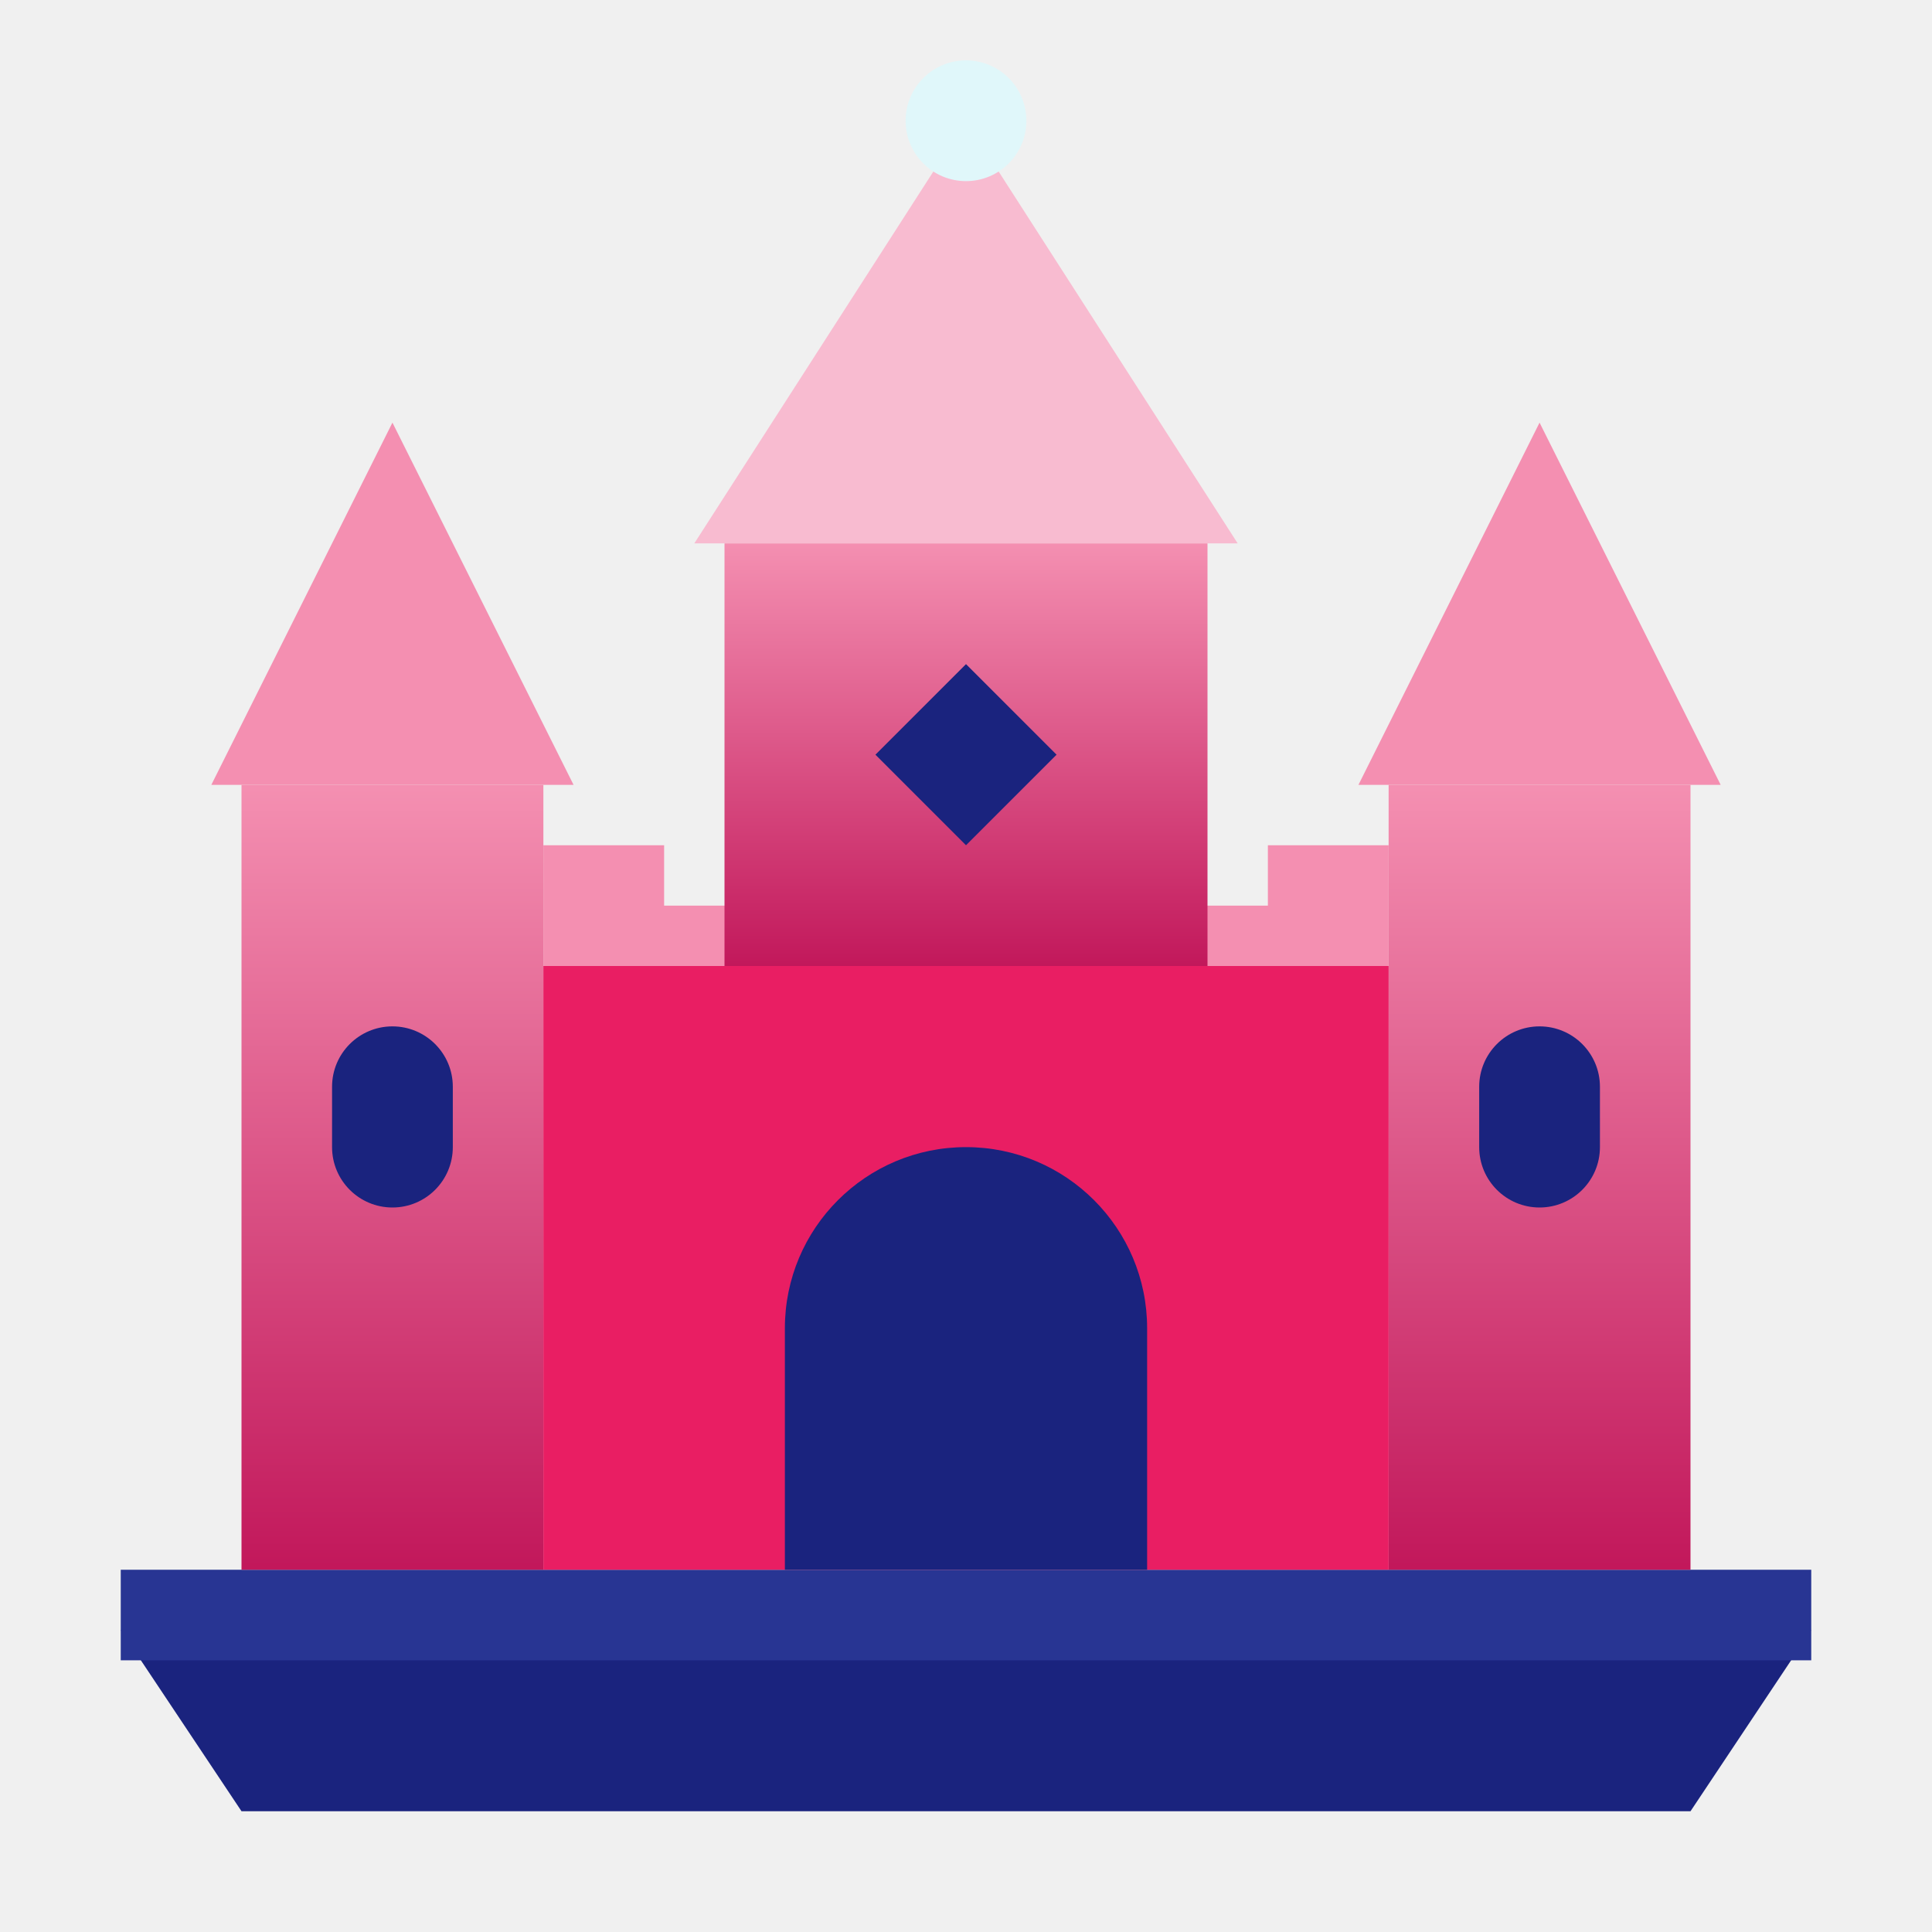
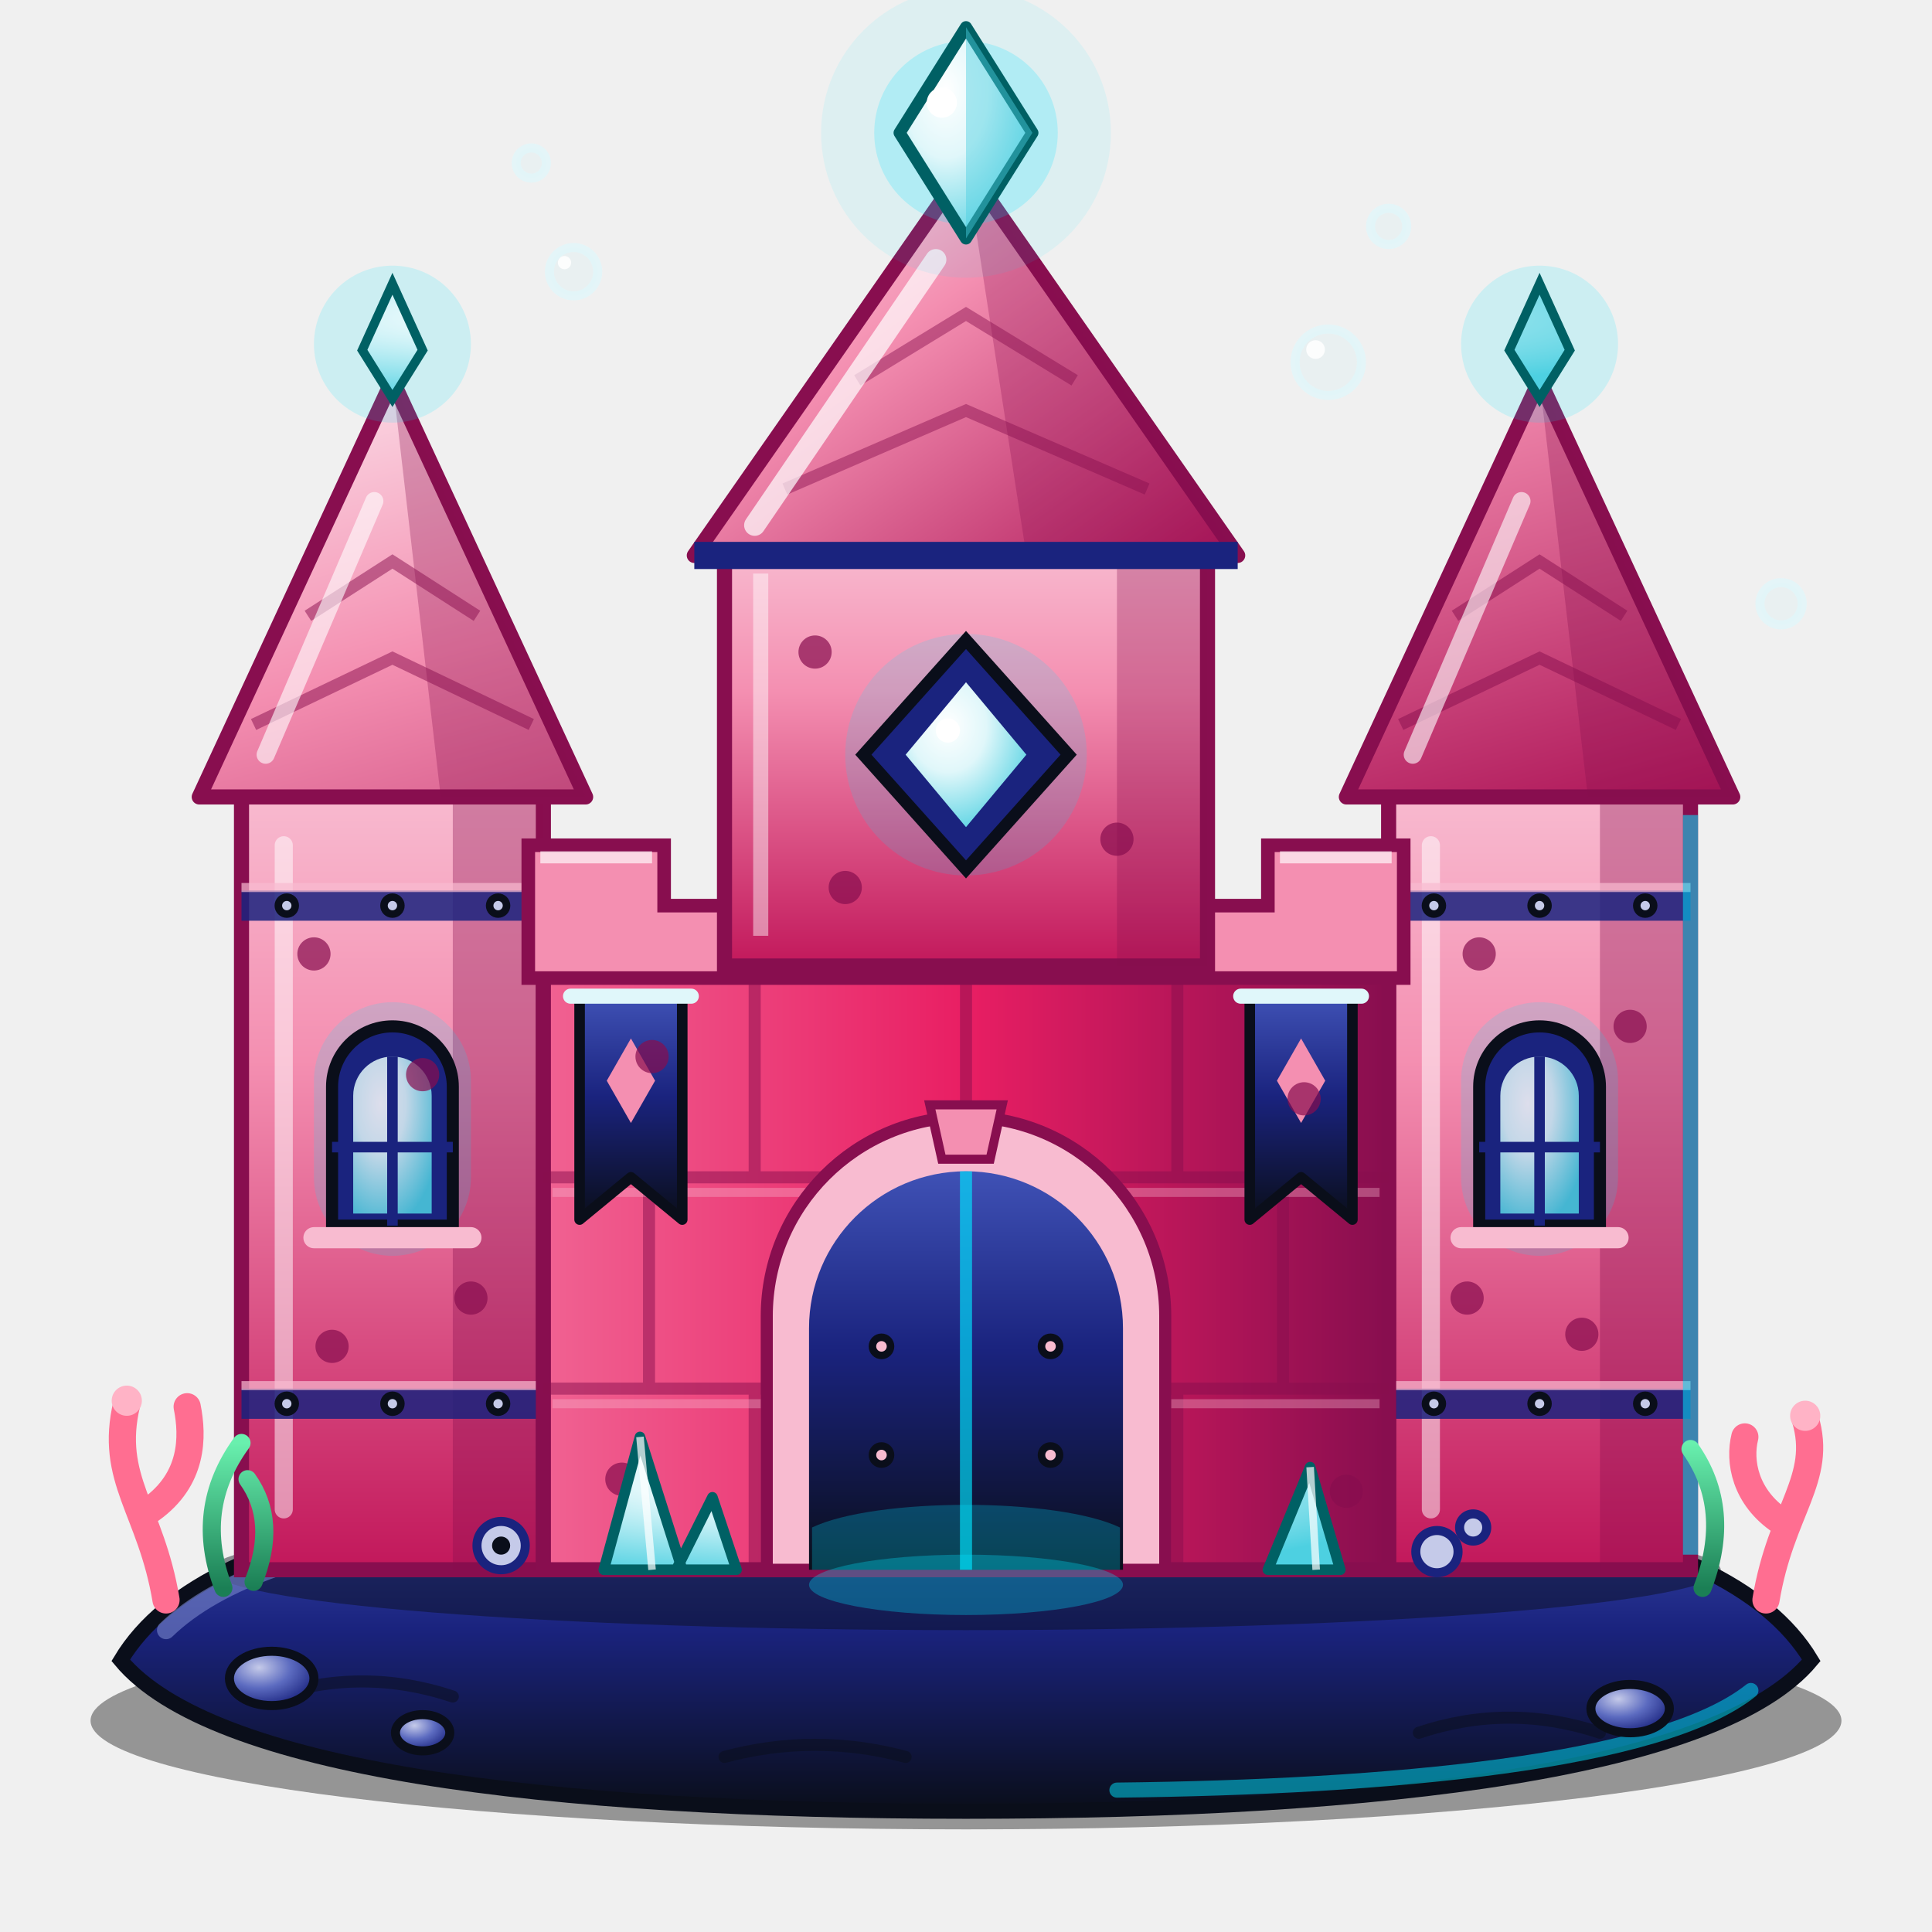
<svg xmlns="http://www.w3.org/2000/svg" viewBox="0 0 64 64">
  <defs>
    <linearGradient id="citadelPink" x1="0" y1="0" x2="0" y2="1">
-       <stop offset="0" stop-color="#F48FB1" />
+       <stop offset="0" stop-color="#F8BBD0" />
+       <stop offset="0.35" stop-color="#F48FB1" />
      <stop offset="1" stop-color="#C2185B" />
    </linearGradient>
+     <linearGradient id="citadelWall" x1="0" y1="0" x2="1" y2="0">
+       <stop offset="0" stop-color="#F06292" />
+       <stop offset="0.5" stop-color="#E91E63" />
+       <stop offset="1" stop-color="#880E4F" />
+     </linearGradient>
+     <linearGradient id="citadelCone" x1="0" y1="0" x2="1" y2="1">
+       <stop offset="0" stop-color="#FCE4EC" />
+       <stop offset="0.4" stop-color="#F48FB1" />
+       <stop offset="1" stop-color="#AD1457" />
+     </linearGradient>
+     <linearGradient id="citadelNavy" x1="0" y1="0" x2="0" y2="1">
+       <stop offset="0" stop-color="#3F51B5" />
+       <stop offset="0.45" stop-color="#1A237E" />
+       <stop offset="1" stop-color="#0A0E1A" />
+     </linearGradient>
+     <radialGradient id="citadelCrystal" cx="0.35" cy="0.3" r="0.8">
+       <stop offset="0" stop-color="#FFFFFF" />
+       <stop offset="0.4" stop-color="#E0F7FA" />
+       <stop offset="1" stop-color="#4DD0E1" />
+     </radialGradient>
+     <linearGradient id="citadelAlgae" x1="0" y1="1" x2="0" y2="0">
+       <stop offset="0" stop-color="#1B7F55" />
+       <stop offset="1" stop-color="#69F0AE" />
+     </linearGradient>
+     <radialGradient id="citadelPeb" cx="0.35" cy="0.3" r="0.75">
+       <stop offset="0" stop-color="#C5CAE9" />
+       <stop offset="0.5" stop-color="#5C6BC0" />
+       <stop offset="1" stop-color="#1A237E" />
+     </radialGradient>
  </defs>
-   <path d="M4 54 H60 L56 60 H8 Z" fill="#1A237E" />
-   <rect x="4" y="52" width="56" height="3" fill="#283593" />
-   <rect x="8" y="26" width="10" height="26" fill="url(#citadelPink)" />
-   <rect x="46" y="26" width="10" height="26" fill="url(#citadelPink)" />
-   <path d="M7 26 L13 14 L19 26 Z M45 26 L51 14 L57 26 Z" fill="#F48FB1" />
-   <rect x="18" y="32" width="28" height="20" fill="#E91E63" />
-   <path d="M18 32 H46 V28 H42 V30 H38 V28 H34 V30 H30 V28 H26 V30 H22 V28 H18 Z" fill="#F48FB1" />
-   <rect x="24" y="18" width="16" height="14" fill="url(#citadelPink)" />
-   <path d="M23 18 L32 4 L41 18 Z" fill="#F8BBD0" />
-   <path d="M26 52 V44 A6 6 0 0 1 38 44 V52 Z" fill="#1A237E" />
-   <path d="M32 22 L35 25 L32 28 L29 25 Z" fill="#1A237E" />
-   <rect x="11" y="34" width="4" height="6" rx="2" fill="#1A237E" />
-   <rect x="49" y="34" width="4" height="6" rx="2" fill="#1A237E" />
-   <circle cx="32" cy="4" r="2" fill="#E0F7FA" />
+   <g>
+     <ellipse cx="32" cy="57" rx="29" ry="3.6" fill="#000000" fill-opacity="0.38" />
+     <path d="M4 55 C7 50 18 49 32 49 C46 49 57 50 60 55 C57 58.6 46 60 32 60 C18 60 7 58.6 4 55 Z" fill="url(#citadelNavy)" stroke="#0A0E1A" stroke-width="0.5" />
+     <ellipse cx="32" cy="52" rx="25" ry="2" fill="#0A0E1A" fill-opacity="0.45" />
+     <path d="M5.5 54 C9 50.6 18 50 30 49.6" fill="none" stroke="#7986CB" stroke-opacity="0.6" stroke-width="0.6" stroke-linecap="round" />
+     <path d="M58 56 C55 58.4 46 59.2 37 59.3" fill="none" stroke="#00E5FF" stroke-opacity="0.5" stroke-width="0.5" stroke-linecap="round" />
+     <path d="M9 56.2 q3 -1 6 0 M47 57.4 q3 -1 6 0 M24 58.2 q3 -0.8 6 0" fill="none" stroke="#0A0E1A" stroke-opacity="0.5" stroke-width="0.4" stroke-linecap="round" />
+     <ellipse cx="9" cy="55.6" rx="1.4" ry="0.9" fill="url(#citadelPeb)" stroke="#0A0E1A" stroke-width="0.3" />
+     <ellipse cx="14" cy="57.4" rx="0.9" ry="0.6" fill="url(#citadelPeb)" stroke="#0A0E1A" stroke-width="0.3" />
+     <ellipse cx="54" cy="56.6" rx="1.3" ry="0.8" fill="url(#citadelPeb)" stroke="#0A0E1A" stroke-width="0.3" />
+   </g>
+   <g>
+     <path d="M8 52 V26 H18 V52 Z M46 52 V26 H56 V52 Z" fill="url(#citadelPink)" stroke="#880E4F" stroke-width="0.5" />
+     <path d="M15 26 H18 V52 H15 Z M53 26 H56 V52 H53 Z" fill="#880E4F" fill-opacity="0.35" />
+     <path d="M9.4 28 V50 M47.4 28 V50" stroke="#FFFFFF" stroke-opacity="0.5" stroke-width="0.6" stroke-linecap="round" />
+     <path d="M8 30 H18 M46 30 H56 M8 46.5 H18 M46 46.5 H56" stroke="#1A237E" stroke-opacity="0.85" stroke-width="1" />
+     <path d="M8 29.4 H18 M46 29.4 H56 M8 45.9 H18 M46 45.9 H56" stroke="#F8BBD0" stroke-opacity="0.7" stroke-width="0.3" />
+     <circle cx="9.5" cy="30" r="0.28" fill="#C5CAE9" stroke="#0A0E1A" stroke-width="0.25" />
+     <circle cx="13" cy="30" r="0.28" fill="#C5CAE9" stroke="#0A0E1A" stroke-width="0.25" />
+     <circle cx="16.5" cy="30" r="0.28" fill="#C5CAE9" stroke="#0A0E1A" stroke-width="0.25" />
+     <circle cx="47.5" cy="30" r="0.28" fill="#C5CAE9" stroke="#0A0E1A" stroke-width="0.25" />
+     <circle cx="51" cy="30" r="0.28" fill="#C5CAE9" stroke="#0A0E1A" stroke-width="0.25" />
+     <circle cx="54.5" cy="30" r="0.28" fill="#C5CAE9" stroke="#0A0E1A" stroke-width="0.25" />
+     <circle cx="9.5" cy="46.5" r="0.28" fill="#C5CAE9" stroke="#0A0E1A" stroke-width="0.25" />
+     <circle cx="13" cy="46.5" r="0.28" fill="#C5CAE9" stroke="#0A0E1A" stroke-width="0.25" />
+     <circle cx="16.5" cy="46.5" r="0.28" fill="#C5CAE9" stroke="#0A0E1A" stroke-width="0.25" />
+     <circle cx="47.5" cy="46.5" r="0.28" fill="#C5CAE9" stroke="#0A0E1A" stroke-width="0.25" />
+     <circle cx="51" cy="46.5" r="0.28" fill="#C5CAE9" stroke="#0A0E1A" stroke-width="0.25" />
+     <circle cx="54.5" cy="46.5" r="0.28" fill="#C5CAE9" stroke="#0A0E1A" stroke-width="0.25" />
+     <path d="M56 27 V51.5" stroke="#00E5FF" stroke-opacity="0.55" stroke-width="0.5" />
+     <rect x="10.4" y="33.2" width="5.2" height="8.4" rx="2.6" fill="#00E5FF" fill-opacity="0.16" />
+     <path d="M11 40.6 V36 A2 2 0 0 1 15 36 V40.6 Z" fill="#1A237E" stroke="#0A0E1A" stroke-width="0.4" />
+     <path d="M11.7 40.2 V36.3 A1.3 1.3 0 0 1 14.3 36.3 V40.2 Z" fill="url(#citadelCrystal)" fill-opacity="0.85" />
+     <path d="M13 35 V40.6 M11 38 H15" stroke="#1A237E" stroke-width="0.35" />
+     <path d="M10.4 41 H15.6" stroke="#F8BBD0" stroke-width="0.7" stroke-linecap="round" />
+     <rect x="48.4" y="33.2" width="5.2" height="8.4" rx="2.6" fill="#00E5FF" fill-opacity="0.16" />
+     <path d="M49 40.6 V36 A2 2 0 0 1 53 36 V40.6 Z" fill="#1A237E" stroke="#0A0E1A" stroke-width="0.4" />
+     <path d="M49.7 40.2 V36.3 A1.3 1.3 0 0 1 52.3 36.3 V40.2 Z" fill="url(#citadelCrystal)" fill-opacity="0.85" />
+     <path d="M51 35 V40.6 M49 38 H53" stroke="#1A237E" stroke-width="0.35" />
+     <path d="M48.4 41 H53.6" stroke="#F8BBD0" stroke-width="0.7" stroke-linecap="round" />
+   </g>
+   <g>
+     <path d="M6.6 26.4 L13 12.6 L19.4 26.4 Z M44.6 26.4 L51 12.6 L57.4 26.4 Z" fill="url(#citadelCone)" stroke="#880E4F" stroke-width="0.5" stroke-linejoin="round" />
+     <path d="M13 12.6 L19.4 26.4 H14.6 Z M51 12.6 L57.4 26.4 H52.6 Z" fill="#880E4F" fill-opacity="0.3" />
+     <path d="M10.2 20.4 L13 18.6 L15.8 20.4 M8.4 24 L13 21.8 L17.6 24 M48.2 20.4 L51 18.6 L53.8 20.4 M46.4 24 L51 21.8 L55.6 24" fill="none" stroke="#880E4F" stroke-opacity="0.5" stroke-width="0.4" />
+     <path d="M8.8 25 L12.4 16.6 M46.8 25 L50.4 16.6" stroke="#FFFFFF" stroke-opacity="0.6" stroke-width="0.6" stroke-linecap="round" />
+     <circle cx="13" cy="11.4" r="2.6" fill="#00E5FF" fill-opacity="0.15" />
+     <circle cx="51" cy="11.4" r="2.6" fill="#00E5FF" fill-opacity="0.15" />
+     <path d="M13 9.4 L14 11.6 L13 13.2 L12 11.6 Z M51 9.4 L52 11.6 L51 13.2 L50 11.6 Z" fill="url(#citadelCrystal)" stroke="#006064" stroke-width="0.3" />
+   </g>
+   <g>
+     <path d="M18 52 V32 H46 V52 Z" fill="url(#citadelWall)" stroke="#880E4F" stroke-width="0.5" />
+     <path d="M18 39 H46 M18 46 H46 M25 32.4 V39 M32 32.4 V39 M39 32.4 V39 M21.5 39 V46 M28.5 39 V46 M35.5 39 V46 M42.5 39 V46 M25 46 V52 M39 46 V52" stroke="#880E4F" stroke-opacity="0.5" stroke-width="0.4" />
+     <path d="M18.3 39.5 H45.7 M18.3 46.5 H45.7" stroke="#F8BBD0" stroke-opacity="0.35" stroke-width="0.3" />
+     <path d="M17.5 32.4 H46.5 V28 H42 V30 H38 V28 H34 V30 H30 V28 H26 V30 H22 V28 H17.5 Z" fill="#F48FB1" stroke="#880E4F" stroke-width="0.45" />
+     <path d="M17.9 28.4 H21.6 M26.4 28.4 H29.6 M34.4 28.4 H37.6 M42.4 28.4 H46.1" stroke="#FFFFFF" stroke-opacity="0.65" stroke-width="0.4" />
+   </g>
+   <g>
+     <path d="M19.2 33 H22.6 V40.4 L20.9 39 L19.2 40.4 Z" fill="url(#citadelNavy)" stroke="#0A0E1A" stroke-width="0.35" stroke-linejoin="round" />
+     <path d="M20.9 34.4 L21.7 35.8 L20.9 37.2 L20.1 35.8 Z" fill="#F48FB1" />
+     <path d="M18.9 33 H22.9" stroke="#E0F7FA" stroke-width="0.5" stroke-linecap="round" />
+     <path d="M41.4 33 H44.8 V40.4 L43.1 39 L41.4 40.4 Z" fill="url(#citadelNavy)" stroke="#0A0E1A" stroke-width="0.35" stroke-linejoin="round" />
+     <path d="M43.1 34.4 L43.9 35.8 L43.1 37.2 L42.3 35.8 Z" fill="#F48FB1" />
+     <path d="M41.1 33 H45.1" stroke="#E0F7FA" stroke-width="0.5" stroke-linecap="round" />
+   </g>
+   <g>
+     <path d="M24 32 V18 H40 V32 Z" fill="url(#citadelPink)" stroke="#880E4F" stroke-width="0.5" />
+     <path d="M37 18 H40 V32 H37 Z" fill="#880E4F" fill-opacity="0.3" />
+     <path d="M25.2 19 V31" stroke="#FFFFFF" stroke-opacity="0.45" stroke-width="0.5" />
+     <path d="M23 18.4 L32 5.5 L41 18.4 Z" fill="url(#citadelCone)" stroke="#880E4F" stroke-width="0.5" stroke-linejoin="round" />
+     <path d="M32 5.5 L41 18.4 H34 Z" fill="#880E4F" fill-opacity="0.28" />
+     <path d="M28.4 12.6 L32 10.4 L35.6 12.6 M26 16.2 L32 13.6 L38 16.2" fill="none" stroke="#880E4F" stroke-opacity="0.45" stroke-width="0.4" />
+     <path d="M25 17.4 L31 8.6" stroke="#FFFFFF" stroke-opacity="0.7" stroke-width="0.7" stroke-linecap="round" />
+     <path d="M23 18.4 H41" stroke="#1A237E" stroke-width="0.9" />
+   </g>
+   <g>
+     <circle cx="32" cy="25" r="4" fill="#00E5FF" fill-opacity="0.15" />
+     <path d="M32 21.2 L35.4 25 L32 28.8 L28.6 25 Z" fill="#1A237E" stroke="#0A0E1A" stroke-width="0.4" />
+     <path d="M32 22.6 L34 25 L32 27.4 L30 25 Z" fill="url(#citadelCrystal)" />
+     <circle cx="31.4" cy="24.2" r="0.4" fill="#FFFFFF" />
+   </g>
+   <g>
+     <circle cx="32" cy="4.4" r="4.8" fill="#00E5FF" fill-opacity="0.08" />
+     <circle cx="32" cy="4.4" r="3.04" fill="#00E5FF" fill-opacity="0.2" />
+     <circle cx="32" cy="4.4" r="1.6" fill="#E0F7FA" />
+     <path d="M32 0.9 L34.2 4.4 L32 7.9 L29.8 4.4 Z" fill="url(#citadelCrystal)" stroke="#006064" stroke-width="0.4" stroke-linejoin="round" />
+     <path d="M32 0.9 L34.2 4.4 L32 7.9 Z" fill="#4DD0E1" fill-opacity="0.45" />
+     <circle cx="31.2" cy="3.4" r="0.5" fill="#FFFFFF" />
+   </g>
+   <g>
+     <circle cx="10.4" cy="31.6" r="0.55" fill="#880E4F" fill-opacity="0.7" />
+     <circle cx="14" cy="35.6" r="0.55" fill="#880E4F" fill-opacity="0.7" />
+     <circle cx="11" cy="44.6" r="0.55" fill="#880E4F" fill-opacity="0.7" />
+     <circle cx="15.6" cy="43" r="0.55" fill="#880E4F" fill-opacity="0.7" />
+     <circle cx="49" cy="31.6" r="0.55" fill="#880E4F" fill-opacity="0.7" />
+     <circle cx="52.4" cy="44.2" r="0.55" fill="#880E4F" fill-opacity="0.7" />
+     <circle cx="48.6" cy="43" r="0.55" fill="#880E4F" fill-opacity="0.7" />
+     <circle cx="54" cy="34" r="0.55" fill="#880E4F" fill-opacity="0.7" />
+     <circle cx="27" cy="21.6" r="0.55" fill="#880E4F" fill-opacity="0.7" />
+     <circle cx="37" cy="27.8" r="0.55" fill="#880E4F" fill-opacity="0.7" />
+     <circle cx="20.6" cy="49" r="0.55" fill="#880E4F" fill-opacity="0.7" />
+     <circle cx="43.2" cy="36.4" r="0.55" fill="#880E4F" fill-opacity="0.7" />
+     <circle cx="21.6" cy="35" r="0.55" fill="#880E4F" fill-opacity="0.7" />
+     <circle cx="44.6" cy="49.4" r="0.55" fill="#880E4F" fill-opacity="0.7" />
+     <circle cx="28" cy="29.4" r="0.55" fill="#880E4F" fill-opacity="0.7" />
+   </g>
+   <g>
+     <path d="M25.4 52 V43.6 A6.6 6.6 0 0 1 38.6 43.6 V52 Z" fill="#F8BBD0" stroke="#880E4F" stroke-width="0.4" />
+     <path d="M30.8 36.6 H33.2 L32.8 38.4 H31.2 Z" fill="#F48FB1" stroke="#880E4F" stroke-width="0.3" />
+     <path d="M26.8 52 V44 A5.2 5.2 0 0 1 37.2 44 V52 Z" fill="url(#citadelNavy)" />
+     <path d="M32 38.8 V52" stroke="#00E5FF" stroke-opacity="0.65" stroke-width="0.4" />
+     <circle cx="29.2" cy="44.6" r="0.3" fill="#F8BBD0" stroke="#0A0E1A" stroke-width="0.25" />
+     <circle cx="34.8" cy="44.6" r="0.3" fill="#F8BBD0" stroke="#0A0E1A" stroke-width="0.25" />
+     <circle cx="29.2" cy="48.2" r="0.3" fill="#F8BBD0" stroke="#0A0E1A" stroke-width="0.25" />
+     <circle cx="34.8" cy="48.2" r="0.3" fill="#F8BBD0" stroke="#0A0E1A" stroke-width="0.25" />
+     <path d="M26.9 50.6 C29 49.6 35 49.6 37.1 50.6 V52 H26.9 Z" fill="#00E5FF" fill-opacity="0.25" />
+     <ellipse cx="32" cy="52.5" rx="5.2" ry="1" fill="#00E5FF" fill-opacity="0.3" />
+   </g>
+   <g>
+     <path d="M20 52 L21.2 47.6 L22.6 52 Z M42 52 L43.4 48.6 L44.4 52 Z M22.4 52 L23.6 49.6 L24.4 52 Z" fill="url(#citadelCrystal)" stroke="#006064" stroke-width="0.35" stroke-linejoin="round" />
+     <path d="M21.2 47.6 L21.6 52 M43.4 48.6 L43.6 52" stroke="#FFFFFF" stroke-opacity="0.7" stroke-width="0.25" />
+   </g>
+   <g>
+     <path d="M5.5 53 C5 50 3.6 49 4.2 46.5 M5 50 C6.4 49 6.4 47.6 6.2 46.6 M58.5 53 C59 50 60.4 49 59.8 47 M59 50.4 C57.8 49.6 57.6 48.4 57.8 47.6" fill="none" stroke="#FF6E91" stroke-width="0.9" stroke-linecap="round" />
+     <circle cx="4.2" cy="46.4" r="0.5" fill="#FFB3C6" />
+     <circle cx="59.8" cy="46.9" r="0.5" fill="#FFB3C6" />
+     <path d="M7.4 52.6 q-1 -2.6 0.6 -4.8 M8.4 52.4 q0.8 -2 -0.2 -3.4 M56.4 52.6 q1 -2.6 -0.4 -4.6" fill="none" stroke="url(#citadelAlgae)" stroke-width="0.6" stroke-linecap="round" />
+   </g>
+   <g>
+     <circle cx="16.6" cy="51.2" r="0.8" fill="#C5CAE9" stroke="#1A237E" stroke-width="0.3" />
+     <circle cx="16.6" cy="51.2" r="0.3" fill="#0A0E1A" />
+     <circle cx="47.6" cy="51.4" r="0.7" fill="#C5CAE9" stroke="#1A237E" stroke-width="0.3" />
+     <circle cx="48.8" cy="50.6" r="0.45" fill="#C5CAE9" stroke="#1A237E" stroke-width="0.3" />
+   </g>
+   <g>
+     <circle cx="44" cy="12" r="1.1" fill="#B2EBF2" fill-opacity="0.12" stroke="#E0F7FA" stroke-opacity="0.75" stroke-width="0.3" />
+     <circle cx="43.58" cy="11.58" r="0.31" fill="#FFFFFF" fill-opacity="0.85" />
+     <circle cx="46" cy="7.5" r="0.6" fill="#B2EBF2" fill-opacity="0.12" stroke="#E0F7FA" stroke-opacity="0.75" stroke-width="0.3" />
+     <circle cx="19" cy="9" r="0.8" fill="#B2EBF2" fill-opacity="0.12" stroke="#E0F7FA" stroke-opacity="0.75" stroke-width="0.3" />
+     <circle cx="18.7" cy="8.7" r="0.22" fill="#FFFFFF" fill-opacity="0.85" />
+     <circle cx="17.6" cy="5.4" r="0.5" fill="#B2EBF2" fill-opacity="0.12" stroke="#E0F7FA" stroke-opacity="0.75" stroke-width="0.3" />
+     <circle cx="59" cy="20" r="0.7" fill="#B2EBF2" fill-opacity="0.12" stroke="#E0F7FA" stroke-opacity="0.75" stroke-width="0.3" />
+   </g>
</svg>
